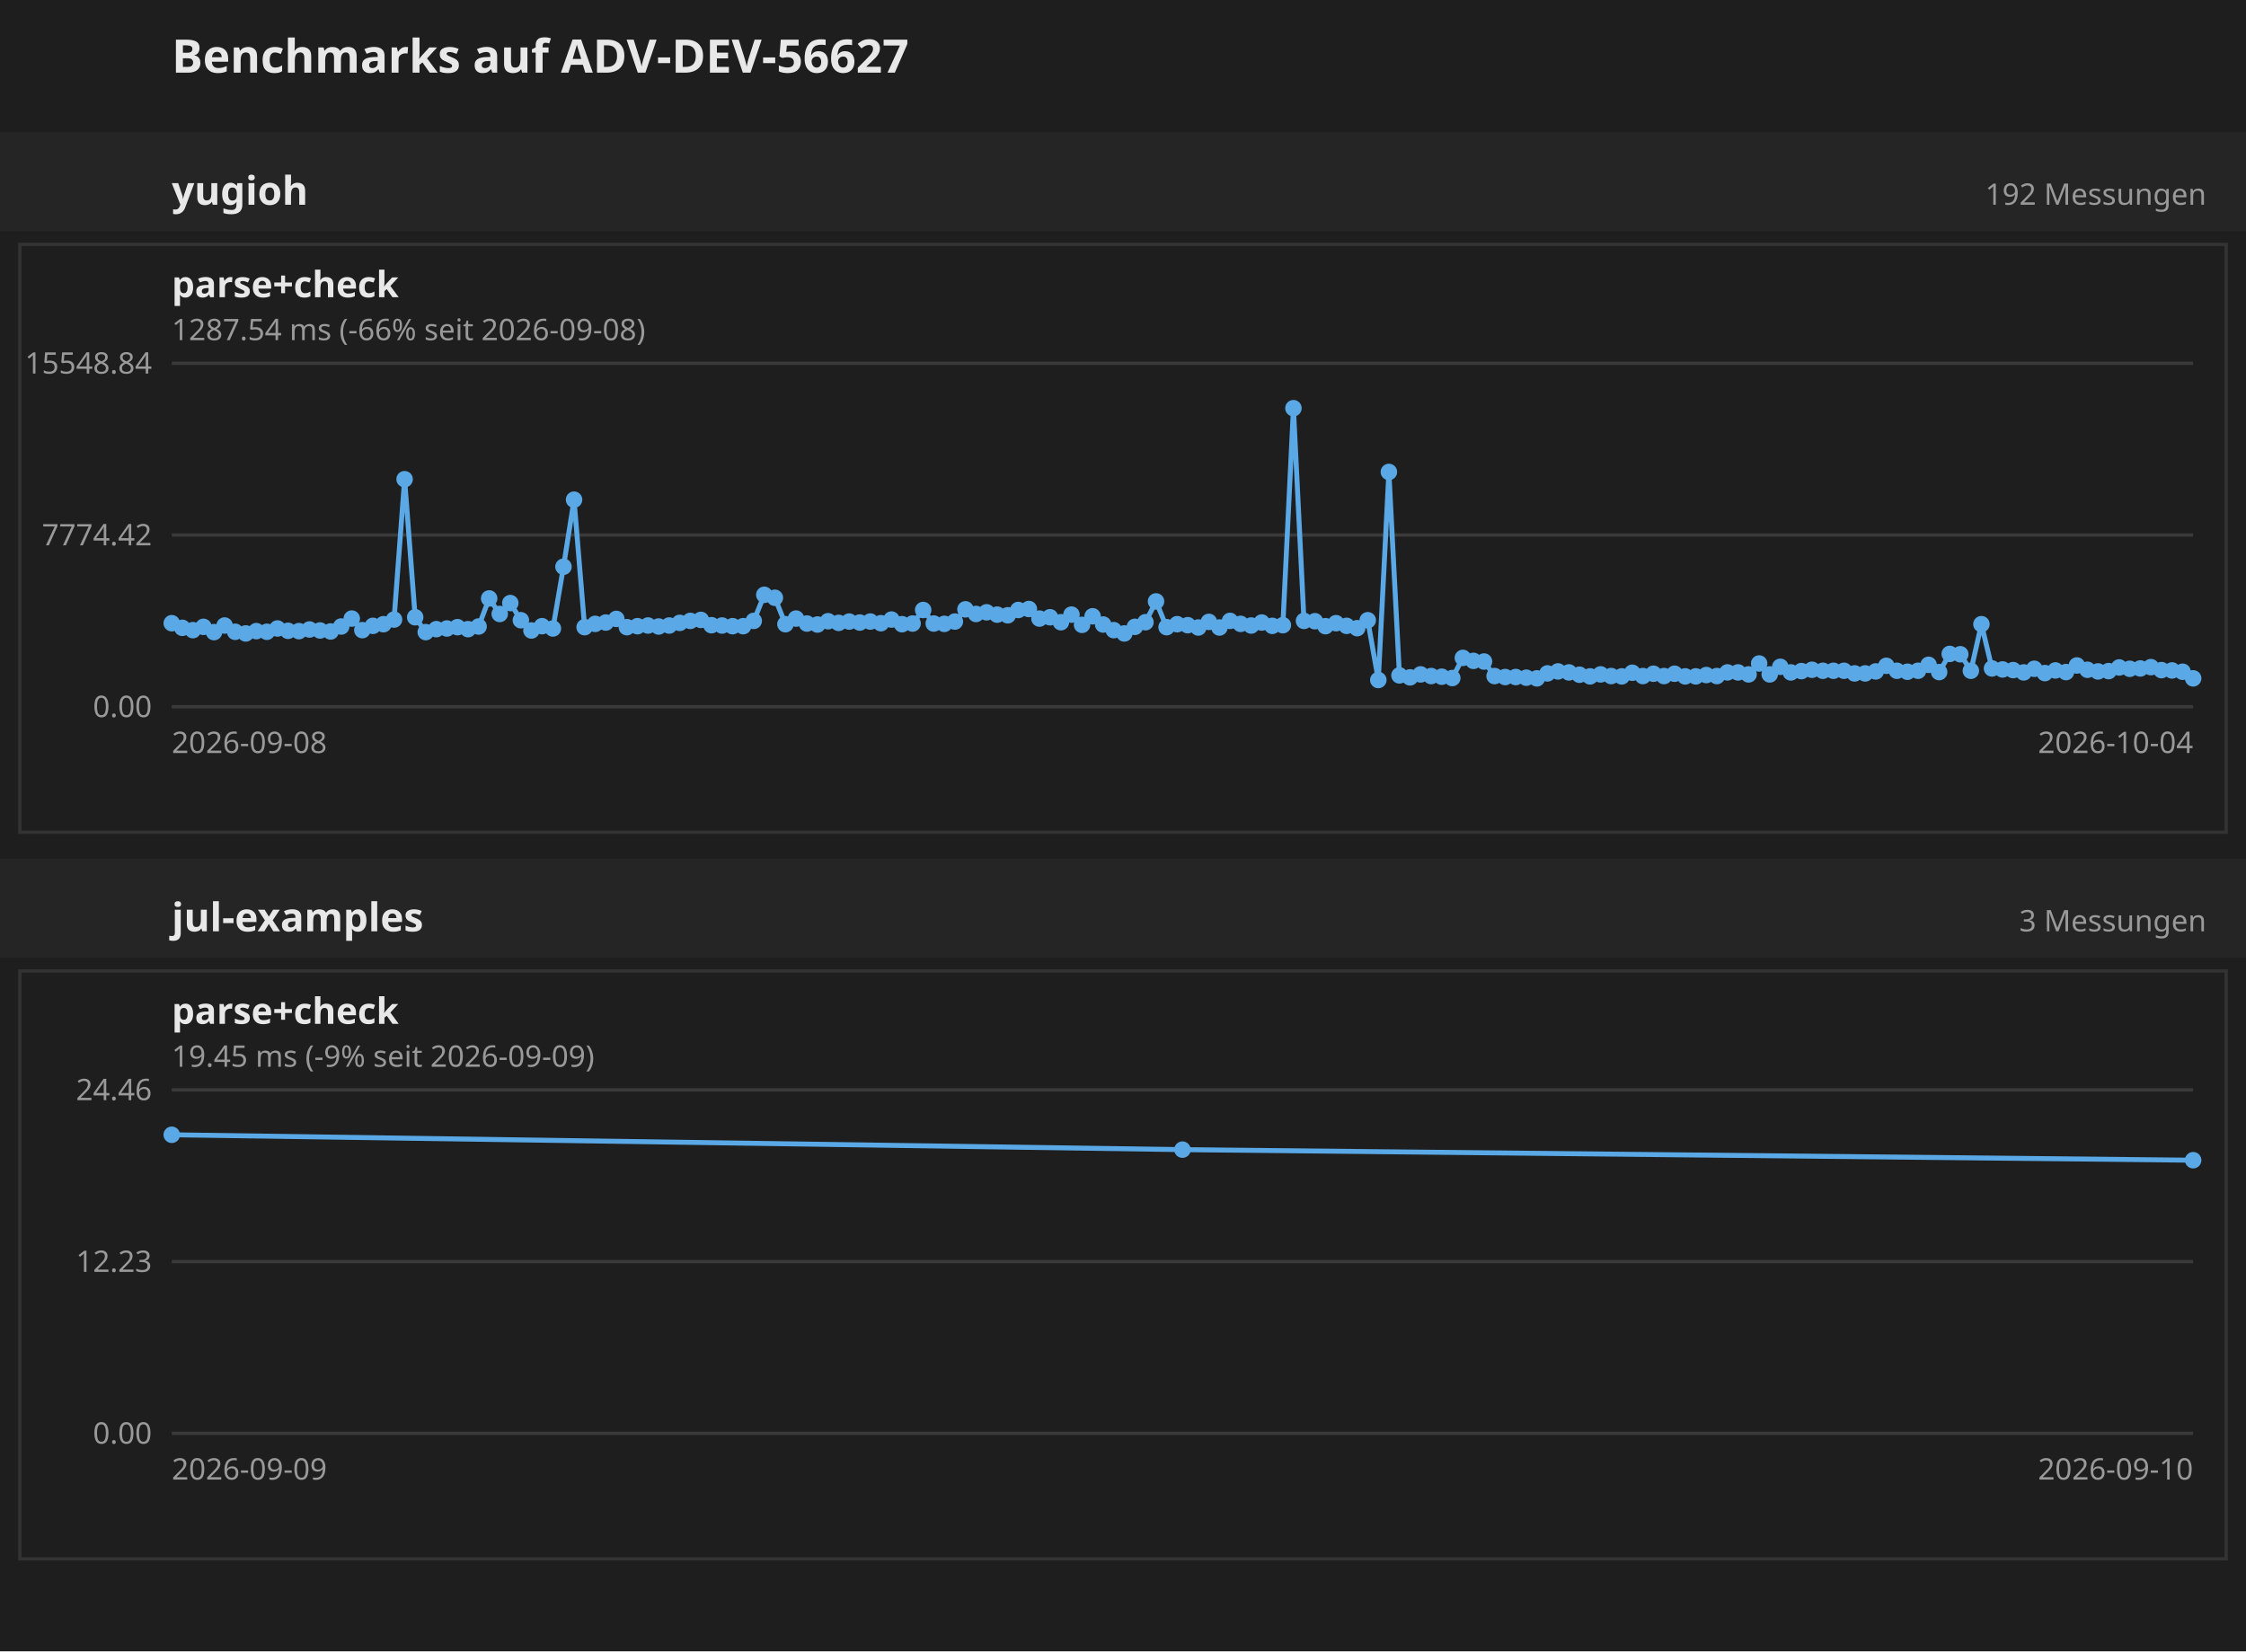
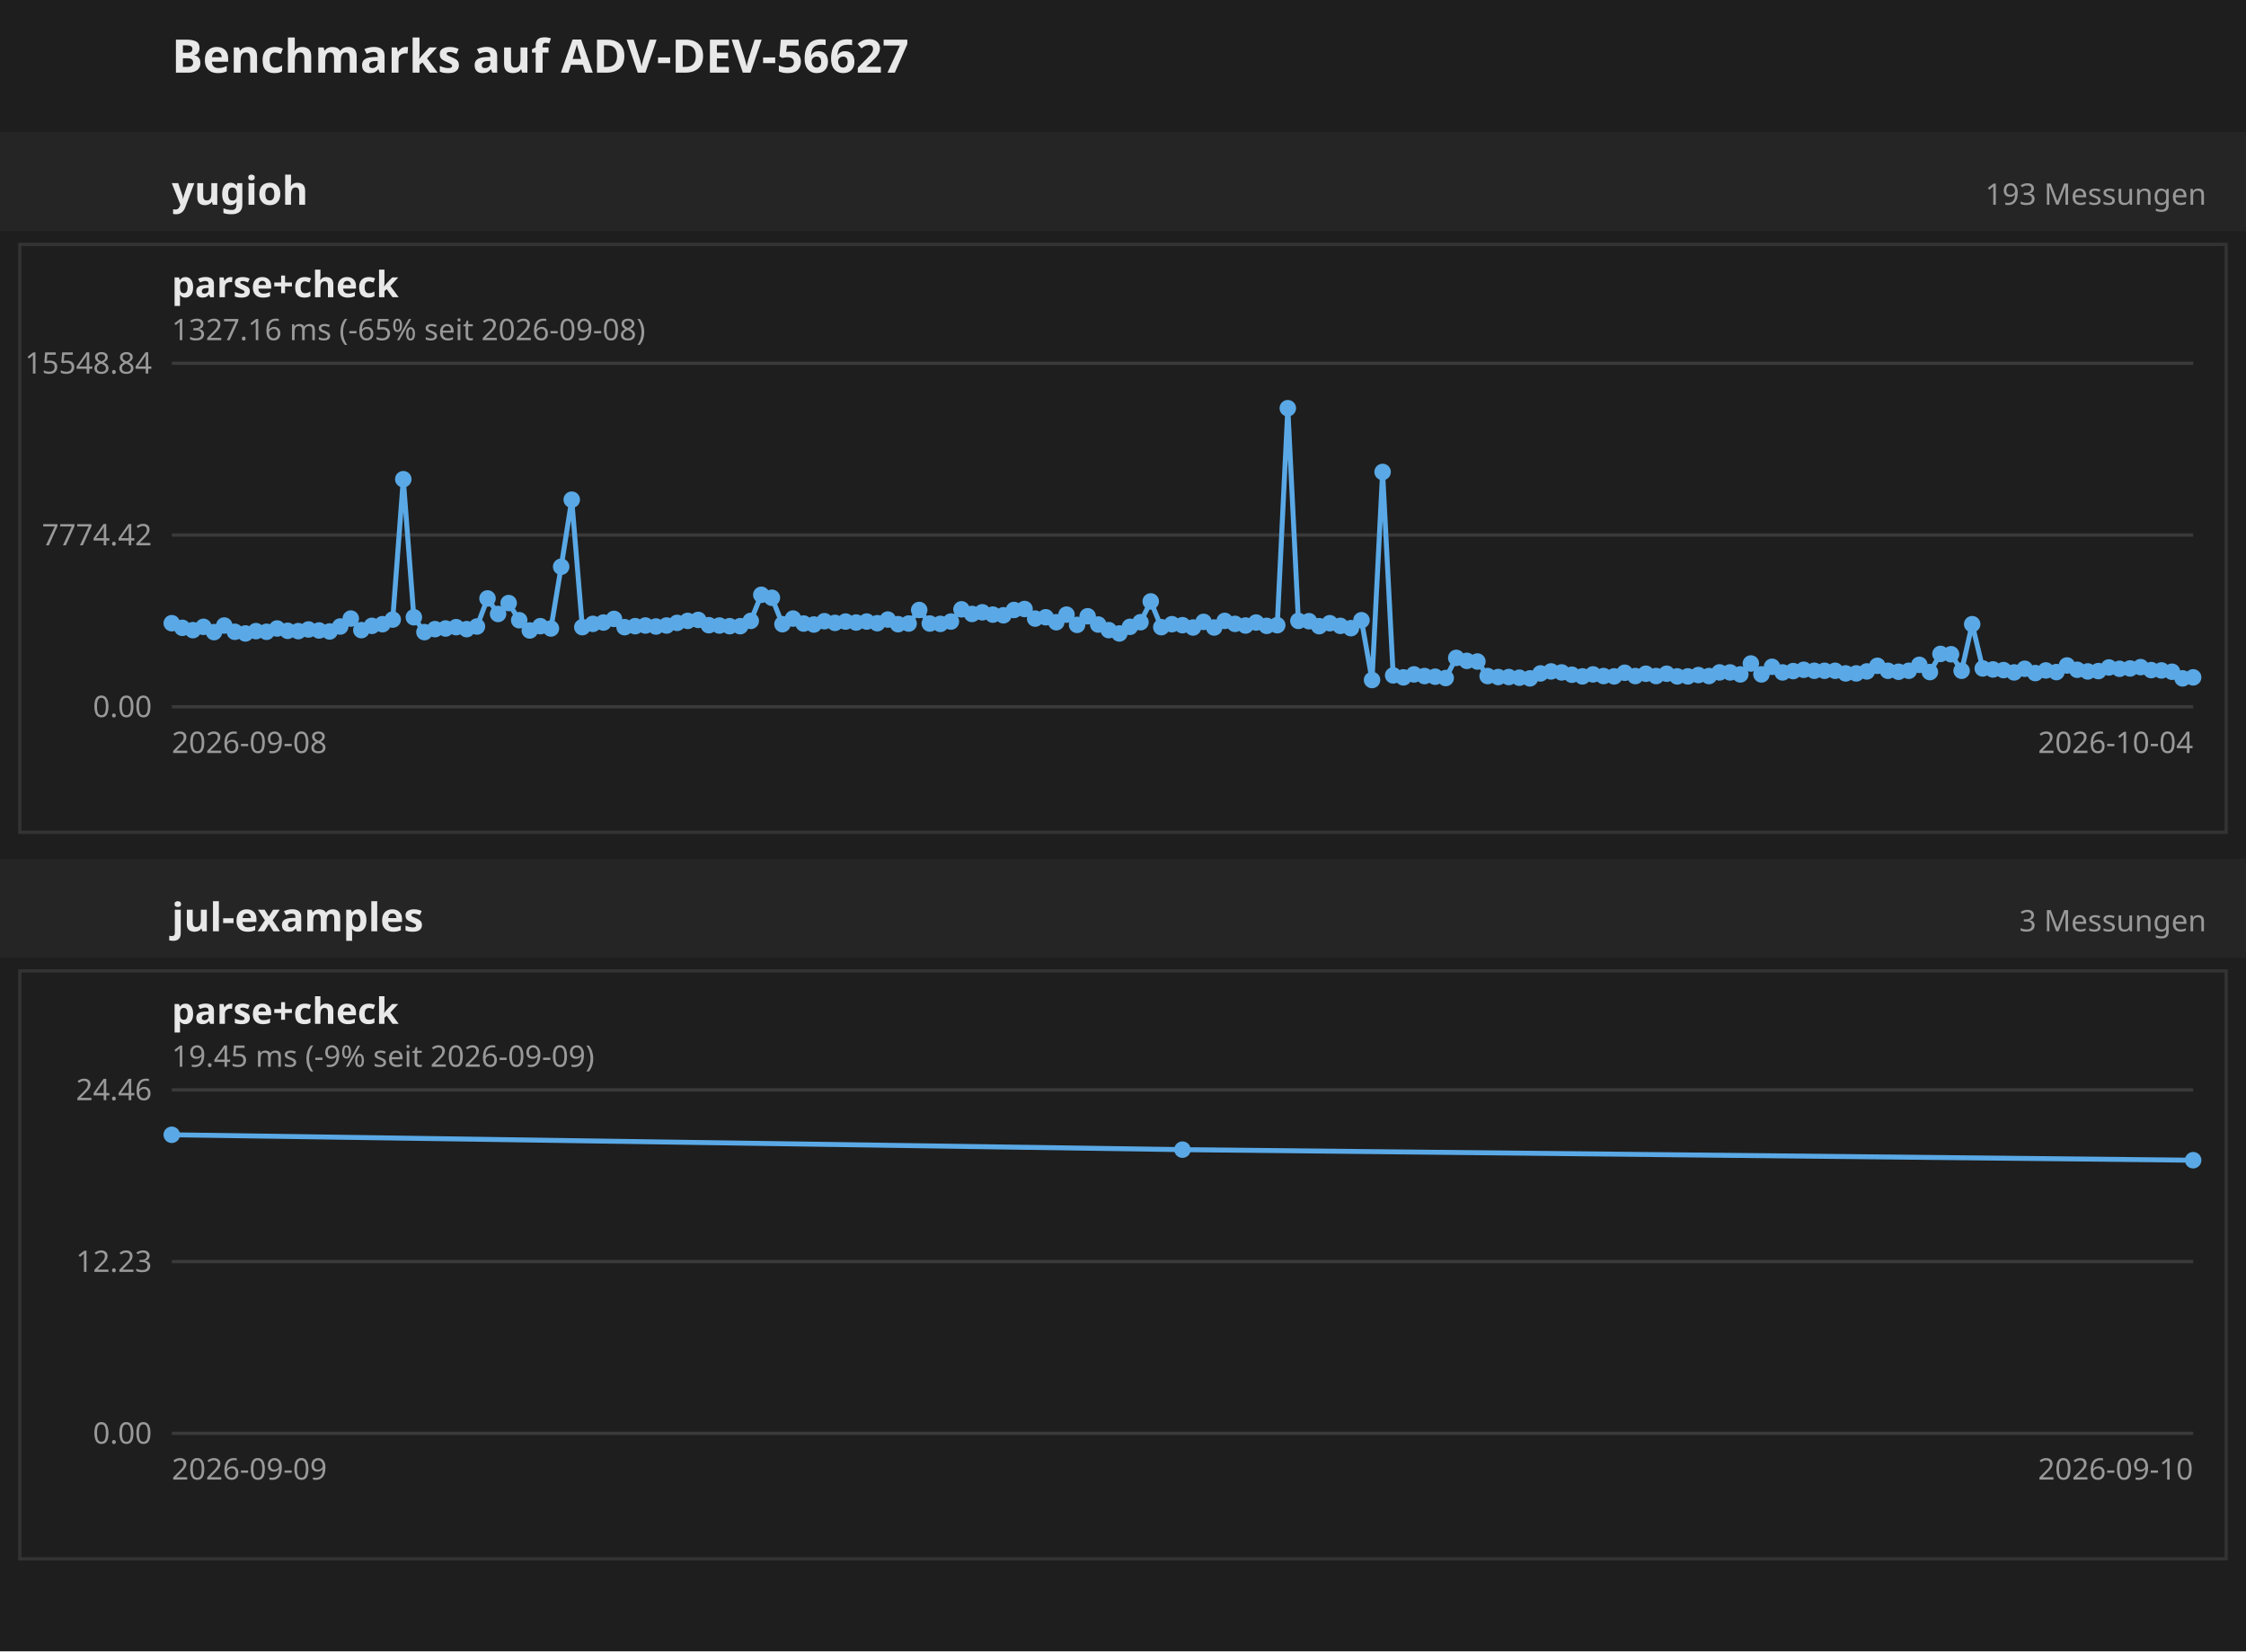
<svg xmlns="http://www.w3.org/2000/svg" width="680" height="500" font-family="sans-serif">
  <rect width="680" height="500" fill="#1e1e1e" />
  <text x="52" y="22" font-size="14" font-weight="bold" fill="#e8e8e8">Benchmarks auf ADV-DEV-56627</text>
  <g transform="translate(0 40)">
    <rect x="0" y="0" width="680" height="30" fill="#252525" />
    <text x="52" y="22" font-size="12" font-weight="bold" fill="#e8e8e8">yugioh</text>
-     <text x="668" y="22" text-anchor="end" font-size="9" fill="#999">192 Messungen</text>
+     <text x="668" y="22" text-anchor="end" font-size="9" fill="#999">193 Messungen</text>
    <g transform="translate(0 30)">
      <g transform="translate(0 0)">
        <rect x="6" y="4" width="668" height="178" fill="none" stroke="#333" />
        <text x="52" y="20" font-size="11" font-weight="bold" fill="#e8e8e8">parse+check</text>
-         <text x="52" y="33" font-size="9" fill="#999">1287.54 ms (-66% seit 2026-09-08)</text>
+         <text x="52" y="33" font-size="9" fill="#999">1327.16 ms (-65% seit 2026-09-08)</text>
        <line x1="52" y1="144.0" x2="664" y2="144.0" stroke="#3a3a3a" />
        <text x="46" y="144.0" text-anchor="end" dominant-baseline="middle" font-size="9" fill="#999">0.00</text>
        <line x1="52" y1="92.0" x2="664" y2="92.0" stroke="#3a3a3a" />
        <text x="46" y="92.0" text-anchor="end" dominant-baseline="middle" font-size="9" fill="#999">7774.42</text>
        <line x1="52" y1="40.0" x2="664" y2="40.0" stroke="#3a3a3a" />
        <text x="46" y="40.0" text-anchor="end" dominant-baseline="middle" font-size="9" fill="#999">15548.84</text>
        <text x="52" y="158" font-size="9" fill="#999">2026-09-08</text>
        <text x="664" y="158" text-anchor="end" font-size="9" fill="#999">2026-10-04</text>
-         <polyline fill="none" stroke="#5aa9e6" stroke-width="1.5" points="52.0,118.7 55.2,120.1 58.4,120.8 61.6,119.8 64.8,121.4 68.0,119.4 71.2,121.3 74.4,121.8 77.6,121.1 80.8,121.3 84.0,120.3 87.2,121.0 90.5,121.1 93.7,120.6 96.9,120.9 100.1,121.2 103.3,119.7 106.5,117.3 109.7,120.8 112.9,119.5 116.1,119.0 119.3,117.6 122.5,75.1 125.7,116.9 128.9,121.4 132.1,120.5 135.3,120.3 138.5,119.9 141.7,120.5 144.9,119.7 148.1,111.2 151.3,115.9 154.5,112.6 157.7,117.8 160.9,120.9 164.1,119.6 167.4,120.3 170.6,101.6 173.8,81.3 177.0,119.9 180.2,118.9 183.4,118.5 186.6,117.4 189.8,119.9 193.0,119.6 196.2,119.4 199.4,119.7 202.6,119.4 205.8,118.6 209.0,118.0 212.2,117.7 215.4,119.3 218.6,119.4 221.8,119.6 225.0,119.6 228.2,118.0 231.4,110.1 234.6,111.0 237.8,119.0 241.0,117.3 244.3,118.8 247.5,119.1 250.7,118.1 253.9,118.6 257.1,118.2 260.3,118.5 263.5,118.2 266.7,118.7 269.9,117.6 273.1,119.0 276.3,118.8 279.5,114.7 282.7,118.8 285.9,118.9 289.1,118.2 292.3,114.5 295.5,115.9 298.7,115.4 301.9,116.1 305.1,116.3 308.3,114.7 311.5,114.4 314.7,117.3 317.9,116.9 321.2,118.4 324.4,116.1 327.6,119.2 330.8,116.6 334.0,119.1 337.2,120.8 340.4,121.8 343.6,119.8 346.8,118.4 350.0,112.1 353.2,119.9 356.4,119.0 359.6,119.3 362.8,120.0 366.0,118.3 369.2,120.0 372.4,118.0 375.6,118.9 378.8,119.4 382.0,118.5 385.2,119.5 388.4,119.3 391.6,53.6 394.8,118.0 398.1,118.1 401.3,119.6 404.5,118.7 407.7,119.5 410.9,120.2 414.1,117.8 417.3,135.9 420.5,72.9 423.7,134.5 426.9,135.1 430.1,134.2 433.3,134.7 436.5,134.9 439.7,135.3 442.9,129.2 446.1,130.1 449.3,130.3 452.5,134.7 455.7,135.0 458.9,135.0 462.1,135.2 465.3,135.4 468.5,133.9 471.7,133.3 475.0,133.6 478.2,134.3 481.4,134.8 484.6,134.2 487.8,134.7 491.0,134.8 494.2,133.7 497.4,134.7 500.6,134.0 503.8,134.7 507.0,134.0 510.2,134.8 513.4,134.8 516.6,134.4 519.8,134.7 523.0,133.6 526.2,133.6 529.4,134.2 532.6,130.9 535.8,134.2 539.0,131.9 542.2,133.6 545.4,133.2 548.6,132.8 551.9,133.1 555.1,133.1 558.3,133.1 561.5,133.9 564.7,133.9 567.9,133.3 571.1,131.6 574.3,133.1 577.5,133.4 580.7,133.1 583.9,131.3 587.1,133.5 590.3,128.0 593.5,128.1 596.7,133.1 599.9,119.0 603.1,132.4 606.3,132.7 609.5,132.9 612.7,133.6 615.9,132.5 619.1,133.8 622.3,133.0 625.5,133.5 628.8,131.5 632.0,132.8 635.2,133.3 638.4,133.2 641.6,132.1 644.8,132.5 648.0,132.4 651.2,132.0 654.4,132.9 657.6,133.0 660.8,133.4 664.0,135.4" />
+         <polyline fill="none" stroke="#5aa9e6" stroke-width="1.5" points="52.0,118.7 55.2,120.1 58.4,120.8 61.6,119.8 64.8,121.4 67.9,119.4 71.1,121.3 74.3,121.8 77.5,121.1 80.7,121.3 83.9,120.3 87.1,121.0 90.3,121.1 93.4,120.6 96.6,120.9 99.8,121.2 103.0,119.7 106.2,117.3 109.4,120.8 112.6,119.5 115.8,119.0 118.9,117.6 122.1,75.1 125.3,116.9 128.5,121.4 131.7,120.5 134.9,120.3 138.1,119.9 141.3,120.5 144.4,119.7 147.6,111.2 150.8,115.9 154.0,112.6 157.2,117.8 160.4,120.9 163.6,119.6 166.8,120.3 169.9,101.6 173.1,81.3 176.3,119.9 179.5,118.9 182.7,118.5 185.9,117.4 189.1,119.9 192.3,119.6 195.4,119.4 198.6,119.7 201.8,119.4 205.0,118.6 208.2,118.0 211.4,117.7 214.6,119.3 217.8,119.4 220.9,119.6 224.1,119.6 227.3,118.0 230.5,110.1 233.7,111.0 236.9,119.0 240.1,117.3 243.3,118.8 246.4,119.1 249.6,118.1 252.8,118.6 256.0,118.2 259.2,118.5 262.4,118.2 265.6,118.7 268.8,117.6 271.9,119.0 275.1,118.8 278.3,114.7 281.5,118.8 284.7,118.9 287.9,118.2 291.1,114.5 294.3,115.9 297.4,115.4 300.6,116.1 303.8,116.3 307.0,114.7 310.2,114.4 313.4,117.3 316.6,116.9 319.8,118.4 322.9,116.1 326.1,119.2 329.3,116.6 332.5,119.1 335.7,120.8 338.9,121.8 342.1,119.8 345.3,118.4 348.4,112.1 351.6,119.9 354.8,119.0 358.0,119.3 361.2,120.0 364.4,118.3 367.6,120.0 370.8,118.0 373.9,118.9 377.1,119.4 380.3,118.5 383.5,119.5 386.7,119.3 389.9,53.6 393.1,118.0 396.3,118.1 399.4,119.6 402.6,118.7 405.8,119.5 409.0,120.2 412.2,117.8 415.4,135.9 418.6,72.9 421.8,134.5 424.9,135.1 428.1,134.2 431.3,134.7 434.5,134.9 437.7,135.3 440.9,129.2 444.1,130.1 447.3,130.3 450.4,134.7 453.6,135.0 456.8,135.0 460.0,135.2 463.2,135.4 466.4,133.9 469.6,133.3 472.8,133.6 475.9,134.3 479.1,134.8 482.3,134.2 485.5,134.7 488.7,134.8 491.9,133.7 495.1,134.7 498.3,134.0 501.4,134.7 504.6,134.0 507.8,134.8 511.0,134.8 514.2,134.4 517.4,134.7 520.6,133.6 523.8,133.6 526.9,134.2 530.1,130.9 533.3,134.2 536.5,131.9 539.7,133.6 542.9,133.2 546.1,132.8 549.3,133.1 552.4,133.1 555.6,133.1 558.8,133.9 562.0,133.9 565.2,133.3 568.4,131.6 571.6,133.1 574.8,133.4 577.9,133.1 581.1,131.3 584.3,133.5 587.5,128.0 590.7,128.1 593.9,133.1 597.1,119.0 600.3,132.4 603.4,132.7 606.6,132.9 609.8,133.6 613.0,132.5 616.2,133.8 619.4,133.0 622.6,133.5 625.8,131.5 628.9,132.8 632.1,133.3 635.3,133.2 638.5,132.1 641.7,132.5 644.9,132.4 648.1,132.0 651.3,132.9 654.4,133.0 657.6,133.4 660.8,135.4 664.0,135.1" />
        <circle cx="52.0" cy="118.7" r="2.5" fill="#5aa9e6" />
        <circle cx="55.2" cy="120.1" r="2.5" fill="#5aa9e6" />
        <circle cx="58.4" cy="120.8" r="2.5" fill="#5aa9e6" />
        <circle cx="61.6" cy="119.8" r="2.5" fill="#5aa9e6" />
        <circle cx="64.8" cy="121.4" r="2.5" fill="#5aa9e6" />
-         <circle cx="68.0" cy="119.4" r="2.5" fill="#5aa9e6" />
-         <circle cx="71.2" cy="121.3" r="2.5" fill="#5aa9e6" />
-         <circle cx="74.4" cy="121.8" r="2.5" fill="#5aa9e6" />
-         <circle cx="77.6" cy="121.1" r="2.5" fill="#5aa9e6" />
-         <circle cx="80.8" cy="121.3" r="2.5" fill="#5aa9e6" />
-         <circle cx="84.0" cy="120.3" r="2.5" fill="#5aa9e6" />
-         <circle cx="87.2" cy="121.0" r="2.5" fill="#5aa9e6" />
-         <circle cx="90.5" cy="121.1" r="2.5" fill="#5aa9e6" />
-         <circle cx="93.7" cy="120.6" r="2.5" fill="#5aa9e6" />
-         <circle cx="96.9" cy="120.9" r="2.5" fill="#5aa9e6" />
-         <circle cx="100.1" cy="121.2" r="2.5" fill="#5aa9e6" />
-         <circle cx="103.3" cy="119.7" r="2.5" fill="#5aa9e6" />
-         <circle cx="106.5" cy="117.3" r="2.5" fill="#5aa9e6" />
-         <circle cx="109.7" cy="120.8" r="2.5" fill="#5aa9e6" />
-         <circle cx="112.9" cy="119.5" r="2.5" fill="#5aa9e6" />
-         <circle cx="116.1" cy="119.0" r="2.5" fill="#5aa9e6" />
-         <circle cx="119.3" cy="117.6" r="2.5" fill="#5aa9e6" />
-         <circle cx="122.5" cy="75.1" r="2.5" fill="#5aa9e6" />
-         <circle cx="125.7" cy="116.9" r="2.5" fill="#5aa9e6" />
-         <circle cx="128.9" cy="121.4" r="2.5" fill="#5aa9e6" />
-         <circle cx="132.1" cy="120.5" r="2.5" fill="#5aa9e6" />
-         <circle cx="135.3" cy="120.3" r="2.5" fill="#5aa9e6" />
-         <circle cx="138.5" cy="119.9" r="2.5" fill="#5aa9e6" />
-         <circle cx="141.7" cy="120.5" r="2.5" fill="#5aa9e6" />
-         <circle cx="144.9" cy="119.7" r="2.5" fill="#5aa9e6" />
-         <circle cx="148.1" cy="111.2" r="2.5" fill="#5aa9e6" />
-         <circle cx="151.3" cy="115.9" r="2.5" fill="#5aa9e6" />
-         <circle cx="154.5" cy="112.6" r="2.5" fill="#5aa9e6" />
-         <circle cx="157.7" cy="117.8" r="2.5" fill="#5aa9e6" />
-         <circle cx="160.9" cy="120.9" r="2.5" fill="#5aa9e6" />
-         <circle cx="164.1" cy="119.6" r="2.5" fill="#5aa9e6" />
-         <circle cx="167.4" cy="120.3" r="2.5" fill="#5aa9e6" />
-         <circle cx="170.6" cy="101.6" r="2.5" fill="#5aa9e6" />
-         <circle cx="173.8" cy="81.3" r="2.5" fill="#5aa9e6" />
-         <circle cx="177.0" cy="119.9" r="2.5" fill="#5aa9e6" />
-         <circle cx="180.2" cy="118.9" r="2.5" fill="#5aa9e6" />
-         <circle cx="183.4" cy="118.5" r="2.5" fill="#5aa9e6" />
-         <circle cx="186.6" cy="117.4" r="2.5" fill="#5aa9e6" />
-         <circle cx="189.8" cy="119.9" r="2.5" fill="#5aa9e6" />
-         <circle cx="193.0" cy="119.6" r="2.5" fill="#5aa9e6" />
-         <circle cx="196.2" cy="119.4" r="2.5" fill="#5aa9e6" />
-         <circle cx="199.4" cy="119.7" r="2.5" fill="#5aa9e6" />
-         <circle cx="202.6" cy="119.4" r="2.5" fill="#5aa9e6" />
-         <circle cx="205.8" cy="118.6" r="2.5" fill="#5aa9e6" />
-         <circle cx="209.0" cy="118.0" r="2.5" fill="#5aa9e6" />
-         <circle cx="212.2" cy="117.7" r="2.5" fill="#5aa9e6" />
-         <circle cx="215.4" cy="119.3" r="2.5" fill="#5aa9e6" />
-         <circle cx="218.6" cy="119.4" r="2.5" fill="#5aa9e6" />
-         <circle cx="221.8" cy="119.6" r="2.5" fill="#5aa9e6" />
-         <circle cx="225.0" cy="119.6" r="2.5" fill="#5aa9e6" />
-         <circle cx="228.2" cy="118.0" r="2.5" fill="#5aa9e6" />
-         <circle cx="231.4" cy="110.1" r="2.5" fill="#5aa9e6" />
-         <circle cx="234.6" cy="111.0" r="2.5" fill="#5aa9e6" />
-         <circle cx="237.8" cy="119.0" r="2.5" fill="#5aa9e6" />
-         <circle cx="241.0" cy="117.3" r="2.5" fill="#5aa9e6" />
-         <circle cx="244.3" cy="118.8" r="2.5" fill="#5aa9e6" />
-         <circle cx="247.5" cy="119.1" r="2.5" fill="#5aa9e6" />
-         <circle cx="250.7" cy="118.1" r="2.5" fill="#5aa9e6" />
-         <circle cx="253.9" cy="118.6" r="2.5" fill="#5aa9e6" />
-         <circle cx="257.1" cy="118.2" r="2.5" fill="#5aa9e6" />
-         <circle cx="260.3" cy="118.5" r="2.5" fill="#5aa9e6" />
-         <circle cx="263.5" cy="118.2" r="2.5" fill="#5aa9e6" />
-         <circle cx="266.7" cy="118.7" r="2.5" fill="#5aa9e6" />
-         <circle cx="269.9" cy="117.6" r="2.5" fill="#5aa9e6" />
-         <circle cx="273.1" cy="119.0" r="2.5" fill="#5aa9e6" />
-         <circle cx="276.3" cy="118.8" r="2.5" fill="#5aa9e6" />
-         <circle cx="279.5" cy="114.7" r="2.5" fill="#5aa9e6" />
-         <circle cx="282.7" cy="118.8" r="2.5" fill="#5aa9e6" />
-         <circle cx="285.9" cy="118.9" r="2.5" fill="#5aa9e6" />
-         <circle cx="289.1" cy="118.2" r="2.5" fill="#5aa9e6" />
-         <circle cx="292.3" cy="114.5" r="2.5" fill="#5aa9e6" />
-         <circle cx="295.5" cy="115.9" r="2.5" fill="#5aa9e6" />
-         <circle cx="298.7" cy="115.4" r="2.5" fill="#5aa9e6" />
-         <circle cx="301.9" cy="116.1" r="2.5" fill="#5aa9e6" />
-         <circle cx="305.1" cy="116.3" r="2.5" fill="#5aa9e6" />
-         <circle cx="308.3" cy="114.7" r="2.5" fill="#5aa9e6" />
-         <circle cx="311.5" cy="114.4" r="2.5" fill="#5aa9e6" />
-         <circle cx="314.7" cy="117.3" r="2.5" fill="#5aa9e6" />
-         <circle cx="317.9" cy="116.9" r="2.5" fill="#5aa9e6" />
-         <circle cx="321.2" cy="118.4" r="2.5" fill="#5aa9e6" />
-         <circle cx="324.4" cy="116.1" r="2.5" fill="#5aa9e6" />
-         <circle cx="327.6" cy="119.2" r="2.5" fill="#5aa9e6" />
-         <circle cx="330.8" cy="116.6" r="2.5" fill="#5aa9e6" />
-         <circle cx="334.0" cy="119.1" r="2.5" fill="#5aa9e6" />
-         <circle cx="337.2" cy="120.8" r="2.5" fill="#5aa9e6" />
-         <circle cx="340.4" cy="121.8" r="2.5" fill="#5aa9e6" />
-         <circle cx="343.6" cy="119.8" r="2.5" fill="#5aa9e6" />
-         <circle cx="346.8" cy="118.4" r="2.5" fill="#5aa9e6" />
-         <circle cx="350.0" cy="112.1" r="2.5" fill="#5aa9e6" />
-         <circle cx="353.2" cy="119.9" r="2.5" fill="#5aa9e6" />
-         <circle cx="356.4" cy="119.0" r="2.5" fill="#5aa9e6" />
-         <circle cx="359.6" cy="119.3" r="2.5" fill="#5aa9e6" />
-         <circle cx="362.8" cy="120.0" r="2.5" fill="#5aa9e6" />
-         <circle cx="366.0" cy="118.3" r="2.5" fill="#5aa9e6" />
-         <circle cx="369.2" cy="120.0" r="2.5" fill="#5aa9e6" />
-         <circle cx="372.4" cy="118.0" r="2.5" fill="#5aa9e6" />
-         <circle cx="375.6" cy="118.9" r="2.5" fill="#5aa9e6" />
-         <circle cx="378.8" cy="119.4" r="2.5" fill="#5aa9e6" />
-         <circle cx="382.0" cy="118.5" r="2.5" fill="#5aa9e6" />
-         <circle cx="385.2" cy="119.5" r="2.5" fill="#5aa9e6" />
-         <circle cx="388.4" cy="119.3" r="2.5" fill="#5aa9e6" />
-         <circle cx="391.6" cy="53.6" r="2.5" fill="#5aa9e6" />
-         <circle cx="394.8" cy="118.0" r="2.5" fill="#5aa9e6" />
-         <circle cx="398.1" cy="118.1" r="2.5" fill="#5aa9e6" />
-         <circle cx="401.3" cy="119.6" r="2.5" fill="#5aa9e6" />
-         <circle cx="404.5" cy="118.7" r="2.5" fill="#5aa9e6" />
-         <circle cx="407.7" cy="119.5" r="2.5" fill="#5aa9e6" />
-         <circle cx="410.9" cy="120.2" r="2.5" fill="#5aa9e6" />
-         <circle cx="414.1" cy="117.8" r="2.5" fill="#5aa9e6" />
-         <circle cx="417.3" cy="135.9" r="2.5" fill="#5aa9e6" />
-         <circle cx="420.5" cy="72.9" r="2.5" fill="#5aa9e6" />
-         <circle cx="423.7" cy="134.5" r="2.5" fill="#5aa9e6" />
-         <circle cx="426.9" cy="135.1" r="2.5" fill="#5aa9e6" />
-         <circle cx="430.1" cy="134.2" r="2.5" fill="#5aa9e6" />
-         <circle cx="433.3" cy="134.7" r="2.5" fill="#5aa9e6" />
-         <circle cx="436.5" cy="134.9" r="2.5" fill="#5aa9e6" />
-         <circle cx="439.7" cy="135.3" r="2.5" fill="#5aa9e6" />
-         <circle cx="442.9" cy="129.2" r="2.5" fill="#5aa9e6" />
-         <circle cx="446.1" cy="130.1" r="2.5" fill="#5aa9e6" />
-         <circle cx="449.3" cy="130.3" r="2.5" fill="#5aa9e6" />
-         <circle cx="452.5" cy="134.7" r="2.5" fill="#5aa9e6" />
-         <circle cx="455.7" cy="135.0" r="2.5" fill="#5aa9e6" />
-         <circle cx="458.9" cy="135.0" r="2.5" fill="#5aa9e6" />
-         <circle cx="462.1" cy="135.2" r="2.5" fill="#5aa9e6" />
-         <circle cx="465.3" cy="135.4" r="2.5" fill="#5aa9e6" />
-         <circle cx="468.5" cy="133.9" r="2.5" fill="#5aa9e6" />
-         <circle cx="471.7" cy="133.3" r="2.5" fill="#5aa9e6" />
-         <circle cx="475.0" cy="133.6" r="2.5" fill="#5aa9e6" />
-         <circle cx="478.2" cy="134.3" r="2.5" fill="#5aa9e6" />
-         <circle cx="481.4" cy="134.8" r="2.5" fill="#5aa9e6" />
-         <circle cx="484.6" cy="134.2" r="2.5" fill="#5aa9e6" />
-         <circle cx="487.8" cy="134.7" r="2.5" fill="#5aa9e6" />
-         <circle cx="491.0" cy="134.8" r="2.5" fill="#5aa9e6" />
-         <circle cx="494.2" cy="133.7" r="2.5" fill="#5aa9e6" />
-         <circle cx="497.4" cy="134.7" r="2.5" fill="#5aa9e6" />
-         <circle cx="500.6" cy="134.0" r="2.5" fill="#5aa9e6" />
-         <circle cx="503.8" cy="134.7" r="2.5" fill="#5aa9e6" />
-         <circle cx="507.0" cy="134.0" r="2.5" fill="#5aa9e6" />
-         <circle cx="510.2" cy="134.8" r="2.5" fill="#5aa9e6" />
-         <circle cx="513.4" cy="134.8" r="2.5" fill="#5aa9e6" />
-         <circle cx="516.6" cy="134.4" r="2.5" fill="#5aa9e6" />
-         <circle cx="519.8" cy="134.7" r="2.5" fill="#5aa9e6" />
-         <circle cx="523.0" cy="133.6" r="2.5" fill="#5aa9e6" />
-         <circle cx="526.2" cy="133.6" r="2.5" fill="#5aa9e6" />
-         <circle cx="529.4" cy="134.2" r="2.5" fill="#5aa9e6" />
-         <circle cx="532.6" cy="130.9" r="2.5" fill="#5aa9e6" />
-         <circle cx="535.8" cy="134.2" r="2.5" fill="#5aa9e6" />
-         <circle cx="539.0" cy="131.9" r="2.5" fill="#5aa9e6" />
-         <circle cx="542.2" cy="133.6" r="2.5" fill="#5aa9e6" />
-         <circle cx="545.4" cy="133.2" r="2.5" fill="#5aa9e6" />
-         <circle cx="548.6" cy="132.8" r="2.5" fill="#5aa9e6" />
-         <circle cx="551.9" cy="133.1" r="2.5" fill="#5aa9e6" />
-         <circle cx="555.1" cy="133.1" r="2.5" fill="#5aa9e6" />
-         <circle cx="558.3" cy="133.1" r="2.5" fill="#5aa9e6" />
-         <circle cx="561.5" cy="133.9" r="2.5" fill="#5aa9e6" />
-         <circle cx="564.7" cy="133.9" r="2.5" fill="#5aa9e6" />
-         <circle cx="567.9" cy="133.3" r="2.5" fill="#5aa9e6" />
-         <circle cx="571.1" cy="131.6" r="2.5" fill="#5aa9e6" />
-         <circle cx="574.3" cy="133.1" r="2.5" fill="#5aa9e6" />
-         <circle cx="577.5" cy="133.4" r="2.5" fill="#5aa9e6" />
-         <circle cx="580.7" cy="133.1" r="2.5" fill="#5aa9e6" />
-         <circle cx="583.9" cy="131.3" r="2.5" fill="#5aa9e6" />
-         <circle cx="587.1" cy="133.5" r="2.5" fill="#5aa9e6" />
-         <circle cx="590.3" cy="128.0" r="2.5" fill="#5aa9e6" />
-         <circle cx="593.5" cy="128.1" r="2.5" fill="#5aa9e6" />
-         <circle cx="596.7" cy="133.1" r="2.5" fill="#5aa9e6" />
-         <circle cx="599.9" cy="119.0" r="2.5" fill="#5aa9e6" />
-         <circle cx="603.1" cy="132.4" r="2.5" fill="#5aa9e6" />
-         <circle cx="606.3" cy="132.7" r="2.5" fill="#5aa9e6" />
-         <circle cx="609.5" cy="132.9" r="2.5" fill="#5aa9e6" />
-         <circle cx="612.7" cy="133.6" r="2.5" fill="#5aa9e6" />
-         <circle cx="615.9" cy="132.5" r="2.5" fill="#5aa9e6" />
-         <circle cx="619.1" cy="133.8" r="2.5" fill="#5aa9e6" />
-         <circle cx="622.3" cy="133.0" r="2.5" fill="#5aa9e6" />
-         <circle cx="625.5" cy="133.5" r="2.5" fill="#5aa9e6" />
-         <circle cx="628.8" cy="131.5" r="2.5" fill="#5aa9e6" />
-         <circle cx="632.0" cy="132.8" r="2.5" fill="#5aa9e6" />
-         <circle cx="635.2" cy="133.3" r="2.5" fill="#5aa9e6" />
-         <circle cx="638.4" cy="133.2" r="2.5" fill="#5aa9e6" />
-         <circle cx="641.6" cy="132.1" r="2.5" fill="#5aa9e6" />
-         <circle cx="644.8" cy="132.5" r="2.5" fill="#5aa9e6" />
-         <circle cx="648.0" cy="132.4" r="2.5" fill="#5aa9e6" />
-         <circle cx="651.2" cy="132.0" r="2.5" fill="#5aa9e6" />
-         <circle cx="654.4" cy="132.9" r="2.5" fill="#5aa9e6" />
-         <circle cx="657.6" cy="133.0" r="2.5" fill="#5aa9e6" />
-         <circle cx="660.8" cy="133.4" r="2.5" fill="#5aa9e6" />
-         <circle cx="664.0" cy="135.4" r="2.5" fill="#5aa9e6" />
+         <circle cx="67.9" cy="119.4" r="2.5" fill="#5aa9e6" />
+         <circle cx="71.1" cy="121.3" r="2.5" fill="#5aa9e6" />
+         <circle cx="74.3" cy="121.8" r="2.5" fill="#5aa9e6" />
+         <circle cx="77.5" cy="121.1" r="2.5" fill="#5aa9e6" />
+         <circle cx="80.7" cy="121.3" r="2.5" fill="#5aa9e6" />
+         <circle cx="83.9" cy="120.3" r="2.5" fill="#5aa9e6" />
+         <circle cx="87.1" cy="121.0" r="2.5" fill="#5aa9e6" />
+         <circle cx="90.3" cy="121.1" r="2.5" fill="#5aa9e6" />
+         <circle cx="93.4" cy="120.6" r="2.5" fill="#5aa9e6" />
+         <circle cx="96.6" cy="120.9" r="2.5" fill="#5aa9e6" />
+         <circle cx="99.8" cy="121.2" r="2.5" fill="#5aa9e6" />
+         <circle cx="103.0" cy="119.7" r="2.5" fill="#5aa9e6" />
+         <circle cx="106.2" cy="117.3" r="2.5" fill="#5aa9e6" />
+         <circle cx="109.4" cy="120.8" r="2.5" fill="#5aa9e6" />
+         <circle cx="112.6" cy="119.5" r="2.5" fill="#5aa9e6" />
+         <circle cx="115.8" cy="119.0" r="2.5" fill="#5aa9e6" />
+         <circle cx="118.9" cy="117.6" r="2.5" fill="#5aa9e6" />
+         <circle cx="122.1" cy="75.1" r="2.5" fill="#5aa9e6" />
+         <circle cx="125.3" cy="116.9" r="2.5" fill="#5aa9e6" />
+         <circle cx="128.5" cy="121.4" r="2.5" fill="#5aa9e6" />
+         <circle cx="131.7" cy="120.5" r="2.5" fill="#5aa9e6" />
+         <circle cx="134.9" cy="120.3" r="2.5" fill="#5aa9e6" />
+         <circle cx="138.1" cy="119.9" r="2.5" fill="#5aa9e6" />
+         <circle cx="141.3" cy="120.5" r="2.5" fill="#5aa9e6" />
+         <circle cx="144.4" cy="119.7" r="2.5" fill="#5aa9e6" />
+         <circle cx="147.6" cy="111.2" r="2.5" fill="#5aa9e6" />
+         <circle cx="150.8" cy="115.9" r="2.5" fill="#5aa9e6" />
+         <circle cx="154.0" cy="112.6" r="2.5" fill="#5aa9e6" />
+         <circle cx="157.2" cy="117.8" r="2.5" fill="#5aa9e6" />
+         <circle cx="160.4" cy="120.9" r="2.5" fill="#5aa9e6" />
+         <circle cx="163.6" cy="119.6" r="2.5" fill="#5aa9e6" />
+         <circle cx="166.8" cy="120.3" r="2.5" fill="#5aa9e6" />
+         <circle cx="169.9" cy="101.6" r="2.5" fill="#5aa9e6" />
+         <circle cx="173.1" cy="81.3" r="2.5" fill="#5aa9e6" />
+         <circle cx="176.3" cy="119.9" r="2.5" fill="#5aa9e6" />
+         <circle cx="179.5" cy="118.9" r="2.5" fill="#5aa9e6" />
+         <circle cx="182.7" cy="118.5" r="2.5" fill="#5aa9e6" />
+         <circle cx="185.9" cy="117.4" r="2.5" fill="#5aa9e6" />
+         <circle cx="189.1" cy="119.9" r="2.5" fill="#5aa9e6" />
+         <circle cx="192.3" cy="119.6" r="2.5" fill="#5aa9e6" />
+         <circle cx="195.4" cy="119.4" r="2.5" fill="#5aa9e6" />
+         <circle cx="198.6" cy="119.7" r="2.5" fill="#5aa9e6" />
+         <circle cx="201.8" cy="119.4" r="2.5" fill="#5aa9e6" />
+         <circle cx="205.0" cy="118.6" r="2.5" fill="#5aa9e6" />
+         <circle cx="208.2" cy="118.0" r="2.5" fill="#5aa9e6" />
+         <circle cx="211.4" cy="117.7" r="2.5" fill="#5aa9e6" />
+         <circle cx="214.6" cy="119.3" r="2.5" fill="#5aa9e6" />
+         <circle cx="217.8" cy="119.4" r="2.5" fill="#5aa9e6" />
+         <circle cx="220.9" cy="119.6" r="2.5" fill="#5aa9e6" />
+         <circle cx="224.1" cy="119.6" r="2.5" fill="#5aa9e6" />
+         <circle cx="227.3" cy="118.0" r="2.5" fill="#5aa9e6" />
+         <circle cx="230.5" cy="110.1" r="2.5" fill="#5aa9e6" />
+         <circle cx="233.7" cy="111.0" r="2.5" fill="#5aa9e6" />
+         <circle cx="236.9" cy="119.0" r="2.5" fill="#5aa9e6" />
+         <circle cx="240.1" cy="117.3" r="2.5" fill="#5aa9e6" />
+         <circle cx="243.3" cy="118.8" r="2.5" fill="#5aa9e6" />
+         <circle cx="246.4" cy="119.1" r="2.5" fill="#5aa9e6" />
+         <circle cx="249.6" cy="118.1" r="2.5" fill="#5aa9e6" />
+         <circle cx="252.8" cy="118.6" r="2.5" fill="#5aa9e6" />
+         <circle cx="256.0" cy="118.2" r="2.5" fill="#5aa9e6" />
+         <circle cx="259.2" cy="118.5" r="2.5" fill="#5aa9e6" />
+         <circle cx="262.4" cy="118.2" r="2.5" fill="#5aa9e6" />
+         <circle cx="265.6" cy="118.7" r="2.5" fill="#5aa9e6" />
+         <circle cx="268.8" cy="117.6" r="2.5" fill="#5aa9e6" />
+         <circle cx="271.9" cy="119.0" r="2.5" fill="#5aa9e6" />
+         <circle cx="275.1" cy="118.8" r="2.5" fill="#5aa9e6" />
+         <circle cx="278.3" cy="114.7" r="2.5" fill="#5aa9e6" />
+         <circle cx="281.5" cy="118.8" r="2.5" fill="#5aa9e6" />
+         <circle cx="284.7" cy="118.9" r="2.5" fill="#5aa9e6" />
+         <circle cx="287.9" cy="118.2" r="2.5" fill="#5aa9e6" />
+         <circle cx="291.1" cy="114.5" r="2.5" fill="#5aa9e6" />
+         <circle cx="294.3" cy="115.9" r="2.5" fill="#5aa9e6" />
+         <circle cx="297.4" cy="115.4" r="2.5" fill="#5aa9e6" />
+         <circle cx="300.6" cy="116.1" r="2.5" fill="#5aa9e6" />
+         <circle cx="303.8" cy="116.3" r="2.5" fill="#5aa9e6" />
+         <circle cx="307.0" cy="114.7" r="2.5" fill="#5aa9e6" />
+         <circle cx="310.2" cy="114.4" r="2.5" fill="#5aa9e6" />
+         <circle cx="313.4" cy="117.3" r="2.5" fill="#5aa9e6" />
+         <circle cx="316.6" cy="116.9" r="2.5" fill="#5aa9e6" />
+         <circle cx="319.8" cy="118.4" r="2.5" fill="#5aa9e6" />
+         <circle cx="322.9" cy="116.1" r="2.5" fill="#5aa9e6" />
+         <circle cx="326.1" cy="119.2" r="2.5" fill="#5aa9e6" />
+         <circle cx="329.3" cy="116.6" r="2.5" fill="#5aa9e6" />
+         <circle cx="332.5" cy="119.1" r="2.5" fill="#5aa9e6" />
+         <circle cx="335.7" cy="120.8" r="2.5" fill="#5aa9e6" />
+         <circle cx="338.9" cy="121.8" r="2.5" fill="#5aa9e6" />
+         <circle cx="342.1" cy="119.8" r="2.5" fill="#5aa9e6" />
+         <circle cx="345.3" cy="118.4" r="2.5" fill="#5aa9e6" />
+         <circle cx="348.4" cy="112.1" r="2.5" fill="#5aa9e6" />
+         <circle cx="351.6" cy="119.9" r="2.5" fill="#5aa9e6" />
+         <circle cx="354.8" cy="119.0" r="2.5" fill="#5aa9e6" />
+         <circle cx="358.0" cy="119.3" r="2.5" fill="#5aa9e6" />
+         <circle cx="361.2" cy="120.0" r="2.5" fill="#5aa9e6" />
+         <circle cx="364.4" cy="118.3" r="2.5" fill="#5aa9e6" />
+         <circle cx="367.6" cy="120.0" r="2.5" fill="#5aa9e6" />
+         <circle cx="370.8" cy="118.0" r="2.5" fill="#5aa9e6" />
+         <circle cx="373.9" cy="118.9" r="2.5" fill="#5aa9e6" />
+         <circle cx="377.1" cy="119.4" r="2.5" fill="#5aa9e6" />
+         <circle cx="380.3" cy="118.5" r="2.5" fill="#5aa9e6" />
+         <circle cx="383.5" cy="119.5" r="2.5" fill="#5aa9e6" />
+         <circle cx="386.7" cy="119.3" r="2.5" fill="#5aa9e6" />
+         <circle cx="389.9" cy="53.6" r="2.5" fill="#5aa9e6" />
+         <circle cx="393.1" cy="118.0" r="2.5" fill="#5aa9e6" />
+         <circle cx="396.3" cy="118.1" r="2.5" fill="#5aa9e6" />
+         <circle cx="399.4" cy="119.6" r="2.5" fill="#5aa9e6" />
+         <circle cx="402.6" cy="118.7" r="2.5" fill="#5aa9e6" />
+         <circle cx="405.8" cy="119.5" r="2.5" fill="#5aa9e6" />
+         <circle cx="409.0" cy="120.2" r="2.5" fill="#5aa9e6" />
+         <circle cx="412.2" cy="117.8" r="2.5" fill="#5aa9e6" />
+         <circle cx="415.4" cy="135.9" r="2.5" fill="#5aa9e6" />
+         <circle cx="418.6" cy="72.9" r="2.5" fill="#5aa9e6" />
+         <circle cx="421.8" cy="134.5" r="2.5" fill="#5aa9e6" />
+         <circle cx="424.9" cy="135.1" r="2.5" fill="#5aa9e6" />
+         <circle cx="428.1" cy="134.2" r="2.5" fill="#5aa9e6" />
+         <circle cx="431.3" cy="134.7" r="2.5" fill="#5aa9e6" />
+         <circle cx="434.5" cy="134.9" r="2.5" fill="#5aa9e6" />
+         <circle cx="437.7" cy="135.3" r="2.5" fill="#5aa9e6" />
+         <circle cx="440.9" cy="129.2" r="2.5" fill="#5aa9e6" />
+         <circle cx="444.1" cy="130.1" r="2.5" fill="#5aa9e6" />
+         <circle cx="447.3" cy="130.3" r="2.5" fill="#5aa9e6" />
+         <circle cx="450.4" cy="134.7" r="2.5" fill="#5aa9e6" />
+         <circle cx="453.6" cy="135.0" r="2.5" fill="#5aa9e6" />
+         <circle cx="456.8" cy="135.0" r="2.5" fill="#5aa9e6" />
+         <circle cx="460.0" cy="135.2" r="2.5" fill="#5aa9e6" />
+         <circle cx="463.2" cy="135.4" r="2.5" fill="#5aa9e6" />
+         <circle cx="466.4" cy="133.9" r="2.5" fill="#5aa9e6" />
+         <circle cx="469.6" cy="133.3" r="2.5" fill="#5aa9e6" />
+         <circle cx="472.8" cy="133.6" r="2.5" fill="#5aa9e6" />
+         <circle cx="475.9" cy="134.3" r="2.5" fill="#5aa9e6" />
+         <circle cx="479.1" cy="134.8" r="2.5" fill="#5aa9e6" />
+         <circle cx="482.3" cy="134.2" r="2.5" fill="#5aa9e6" />
+         <circle cx="485.5" cy="134.7" r="2.5" fill="#5aa9e6" />
+         <circle cx="488.7" cy="134.8" r="2.5" fill="#5aa9e6" />
+         <circle cx="491.9" cy="133.7" r="2.5" fill="#5aa9e6" />
+         <circle cx="495.1" cy="134.7" r="2.5" fill="#5aa9e6" />
+         <circle cx="498.3" cy="134.0" r="2.5" fill="#5aa9e6" />
+         <circle cx="501.4" cy="134.7" r="2.5" fill="#5aa9e6" />
+         <circle cx="504.6" cy="134.0" r="2.5" fill="#5aa9e6" />
+         <circle cx="507.8" cy="134.8" r="2.5" fill="#5aa9e6" />
+         <circle cx="511.0" cy="134.8" r="2.5" fill="#5aa9e6" />
+         <circle cx="514.2" cy="134.4" r="2.5" fill="#5aa9e6" />
+         <circle cx="517.4" cy="134.7" r="2.5" fill="#5aa9e6" />
+         <circle cx="520.6" cy="133.6" r="2.5" fill="#5aa9e6" />
+         <circle cx="523.8" cy="133.6" r="2.5" fill="#5aa9e6" />
+         <circle cx="526.9" cy="134.2" r="2.5" fill="#5aa9e6" />
+         <circle cx="530.1" cy="130.9" r="2.5" fill="#5aa9e6" />
+         <circle cx="533.3" cy="134.2" r="2.5" fill="#5aa9e6" />
+         <circle cx="536.5" cy="131.9" r="2.5" fill="#5aa9e6" />
+         <circle cx="539.7" cy="133.6" r="2.5" fill="#5aa9e6" />
+         <circle cx="542.9" cy="133.2" r="2.5" fill="#5aa9e6" />
+         <circle cx="546.1" cy="132.8" r="2.5" fill="#5aa9e6" />
+         <circle cx="549.3" cy="133.1" r="2.5" fill="#5aa9e6" />
+         <circle cx="552.4" cy="133.1" r="2.5" fill="#5aa9e6" />
+         <circle cx="555.6" cy="133.1" r="2.5" fill="#5aa9e6" />
+         <circle cx="558.8" cy="133.9" r="2.5" fill="#5aa9e6" />
+         <circle cx="562.0" cy="133.9" r="2.5" fill="#5aa9e6" />
+         <circle cx="565.2" cy="133.3" r="2.5" fill="#5aa9e6" />
+         <circle cx="568.4" cy="131.6" r="2.5" fill="#5aa9e6" />
+         <circle cx="571.6" cy="133.1" r="2.5" fill="#5aa9e6" />
+         <circle cx="574.8" cy="133.4" r="2.5" fill="#5aa9e6" />
+         <circle cx="577.9" cy="133.1" r="2.5" fill="#5aa9e6" />
+         <circle cx="581.1" cy="131.3" r="2.5" fill="#5aa9e6" />
+         <circle cx="584.3" cy="133.5" r="2.5" fill="#5aa9e6" />
+         <circle cx="587.5" cy="128.0" r="2.5" fill="#5aa9e6" />
+         <circle cx="590.7" cy="128.1" r="2.5" fill="#5aa9e6" />
+         <circle cx="593.9" cy="133.1" r="2.5" fill="#5aa9e6" />
+         <circle cx="597.1" cy="119.0" r="2.5" fill="#5aa9e6" />
+         <circle cx="600.3" cy="132.4" r="2.5" fill="#5aa9e6" />
+         <circle cx="603.4" cy="132.7" r="2.5" fill="#5aa9e6" />
+         <circle cx="606.6" cy="132.9" r="2.5" fill="#5aa9e6" />
+         <circle cx="609.8" cy="133.6" r="2.5" fill="#5aa9e6" />
+         <circle cx="613.0" cy="132.5" r="2.5" fill="#5aa9e6" />
+         <circle cx="616.2" cy="133.8" r="2.5" fill="#5aa9e6" />
+         <circle cx="619.4" cy="133.0" r="2.5" fill="#5aa9e6" />
+         <circle cx="622.6" cy="133.5" r="2.5" fill="#5aa9e6" />
+         <circle cx="625.8" cy="131.5" r="2.5" fill="#5aa9e6" />
+         <circle cx="628.9" cy="132.8" r="2.5" fill="#5aa9e6" />
+         <circle cx="632.1" cy="133.3" r="2.5" fill="#5aa9e6" />
+         <circle cx="635.3" cy="133.2" r="2.5" fill="#5aa9e6" />
+         <circle cx="638.5" cy="132.1" r="2.5" fill="#5aa9e6" />
+         <circle cx="641.7" cy="132.5" r="2.5" fill="#5aa9e6" />
+         <circle cx="644.9" cy="132.4" r="2.5" fill="#5aa9e6" />
+         <circle cx="648.1" cy="132.0" r="2.5" fill="#5aa9e6" />
+         <circle cx="651.3" cy="132.9" r="2.5" fill="#5aa9e6" />
+         <circle cx="654.4" cy="133.0" r="2.5" fill="#5aa9e6" />
+         <circle cx="657.6" cy="133.4" r="2.5" fill="#5aa9e6" />
+         <circle cx="660.8" cy="135.4" r="2.5" fill="#5aa9e6" />
+         <circle cx="664.0" cy="135.1" r="2.5" fill="#5aa9e6" />
      </g>
    </g>
  </g>
  <g transform="translate(0 260)">
    <rect x="0" y="0" width="680" height="30" fill="#252525" />
    <text x="52" y="22" font-size="12" font-weight="bold" fill="#e8e8e8">jul-examples</text>
    <text x="668" y="22" text-anchor="end" font-size="9" fill="#999">3 Messungen</text>
    <g transform="translate(0 30)">
      <g transform="translate(0 0)">
        <rect x="6" y="4" width="668" height="178" fill="none" stroke="#333" />
        <text x="52" y="20" font-size="11" font-weight="bold" fill="#e8e8e8">parse+check</text>
        <text x="52" y="33" font-size="9" fill="#999">19.45 ms (-9% seit 2026-09-09)</text>
        <line x1="52" y1="144.0" x2="664" y2="144.0" stroke="#3a3a3a" />
        <text x="46" y="144.0" text-anchor="end" dominant-baseline="middle" font-size="9" fill="#999">0.00</text>
        <line x1="52" y1="92.0" x2="664" y2="92.0" stroke="#3a3a3a" />
        <text x="46" y="92.0" text-anchor="end" dominant-baseline="middle" font-size="9" fill="#999">12.23</text>
        <line x1="52" y1="40.0" x2="664" y2="40.0" stroke="#3a3a3a" />
        <text x="46" y="40.0" text-anchor="end" dominant-baseline="middle" font-size="9" fill="#999">24.46</text>
        <text x="52" y="158" font-size="9" fill="#999">2026-09-09</text>
        <text x="664" y="158" text-anchor="end" font-size="9" fill="#999">2026-09-10</text>
        <polyline fill="none" stroke="#5aa9e6" stroke-width="1.5" points="52.0,53.6 358.0,58.1 664.0,61.3" />
        <circle cx="52.0" cy="53.6" r="2.5" fill="#5aa9e6" />
        <circle cx="358.0" cy="58.1" r="2.5" fill="#5aa9e6" />
        <circle cx="664.0" cy="61.3" r="2.5" fill="#5aa9e6" />
      </g>
    </g>
  </g>
</svg>
